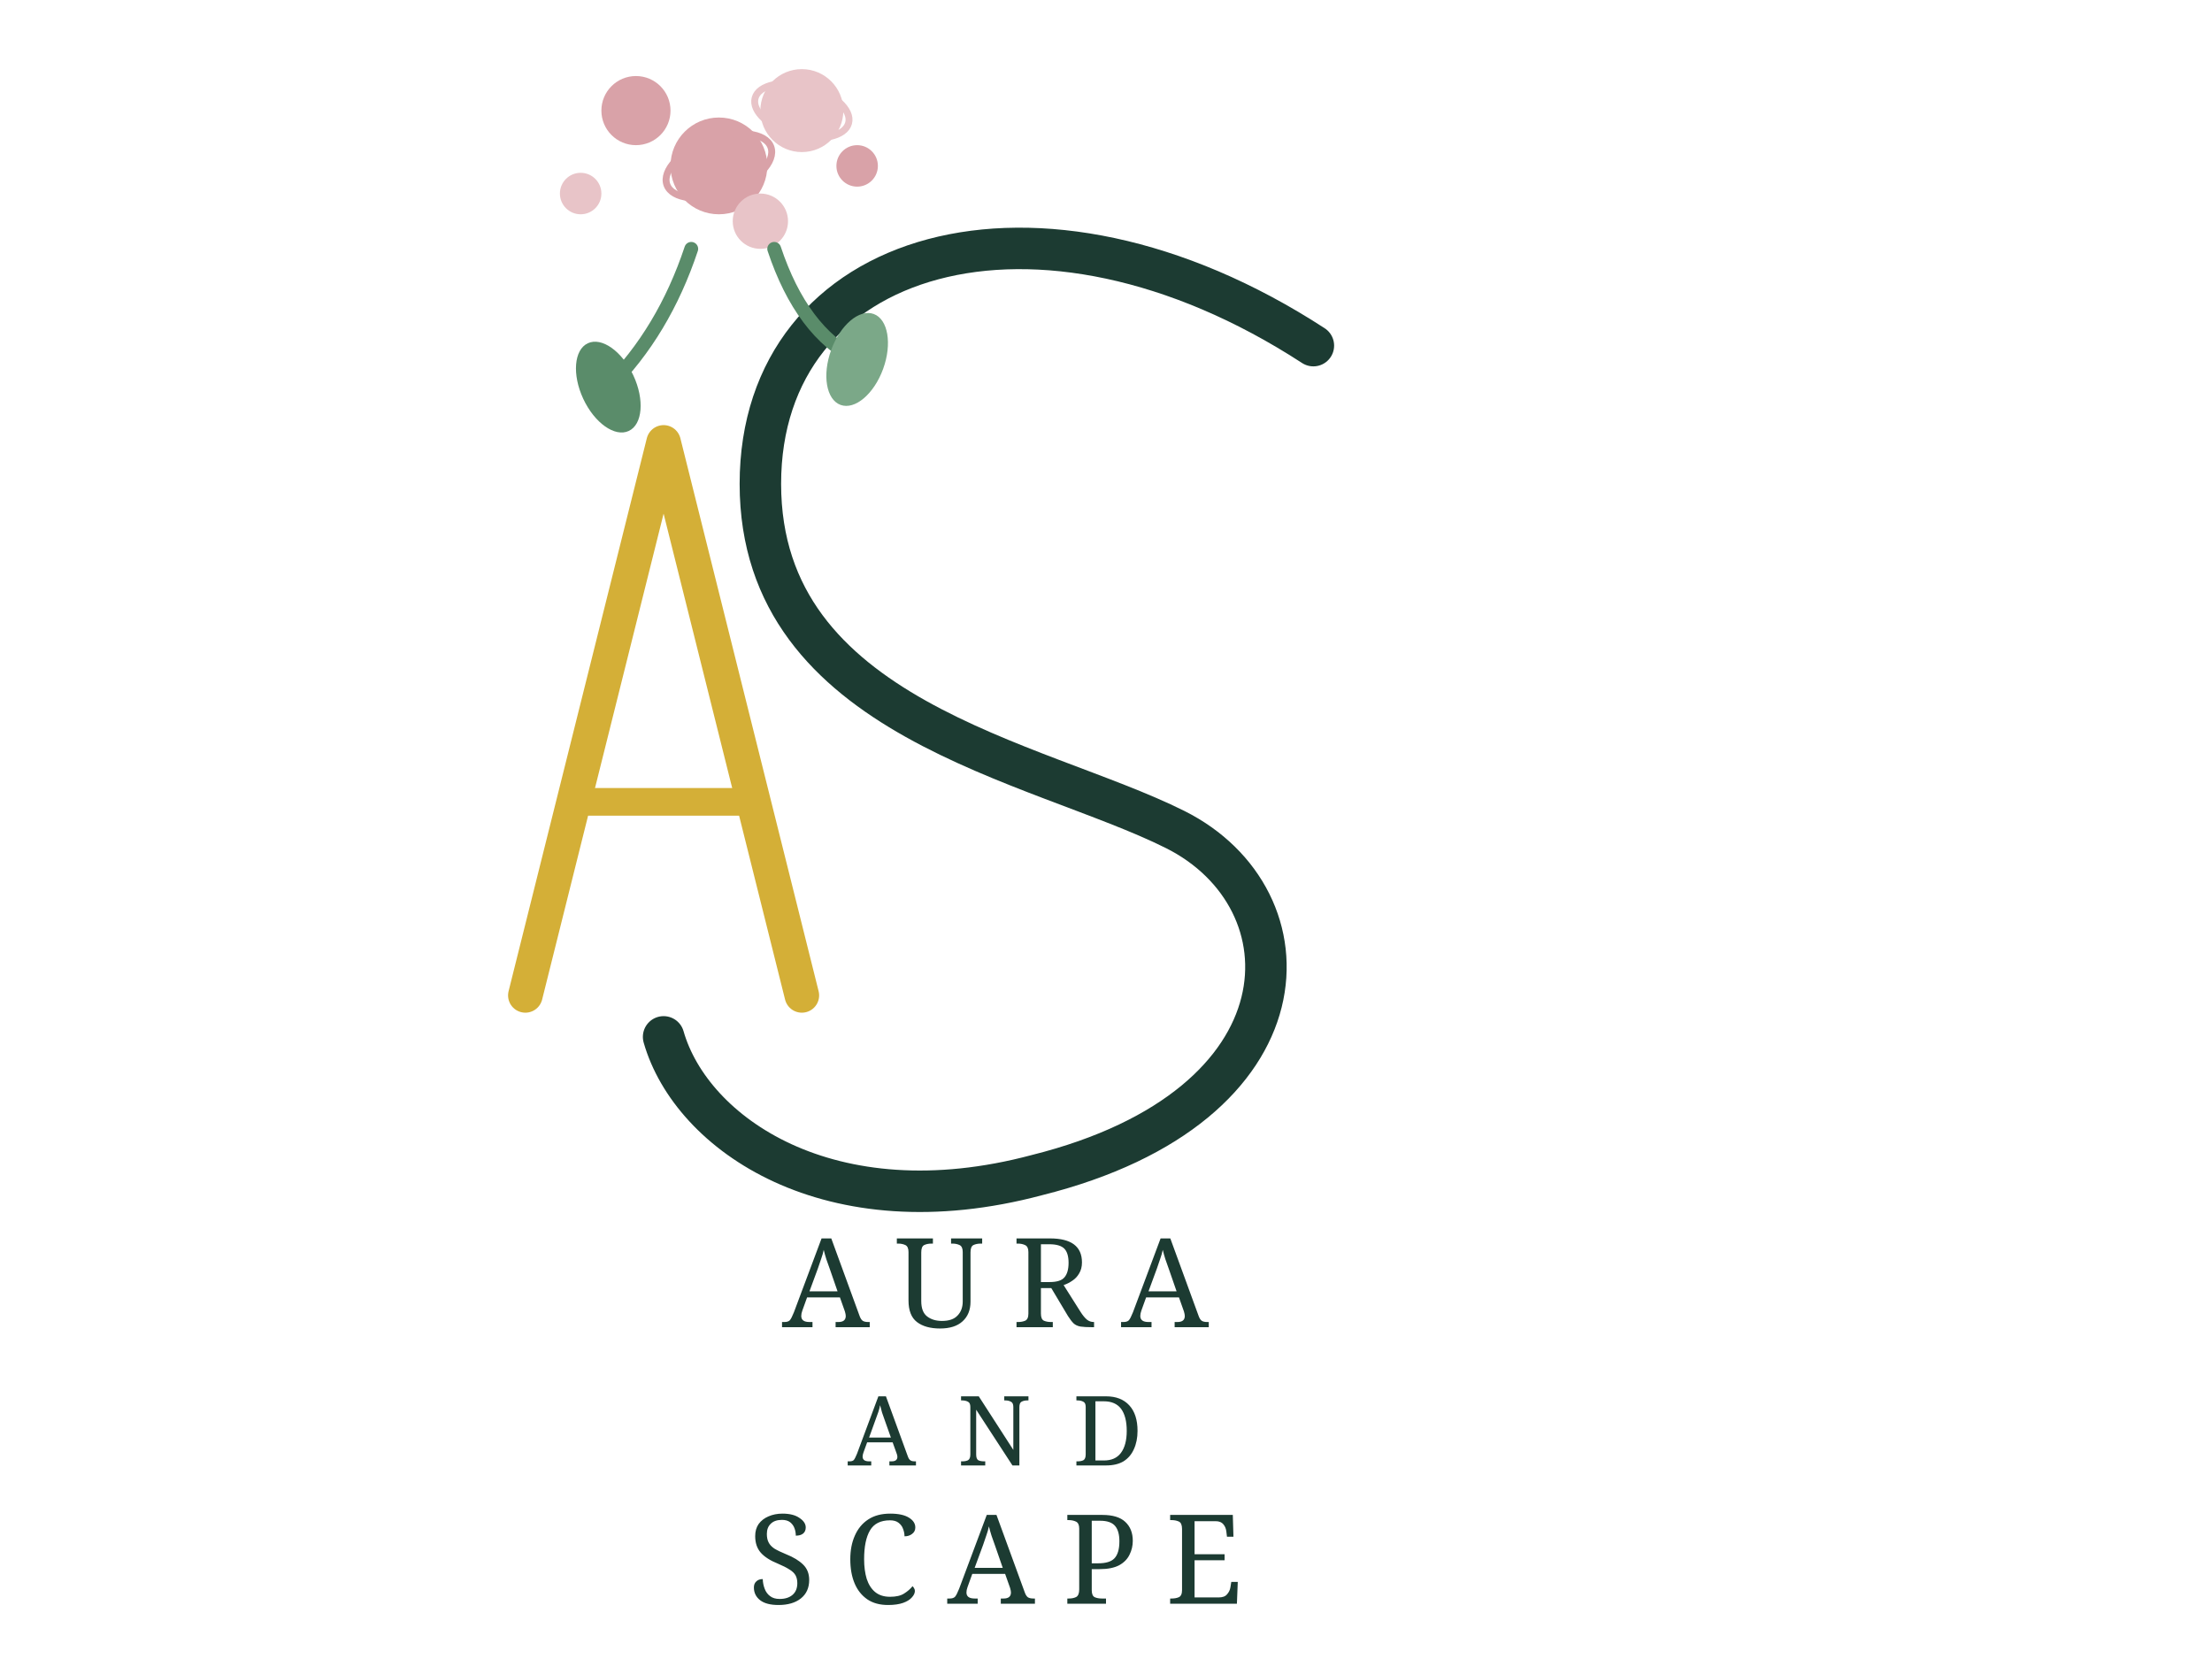
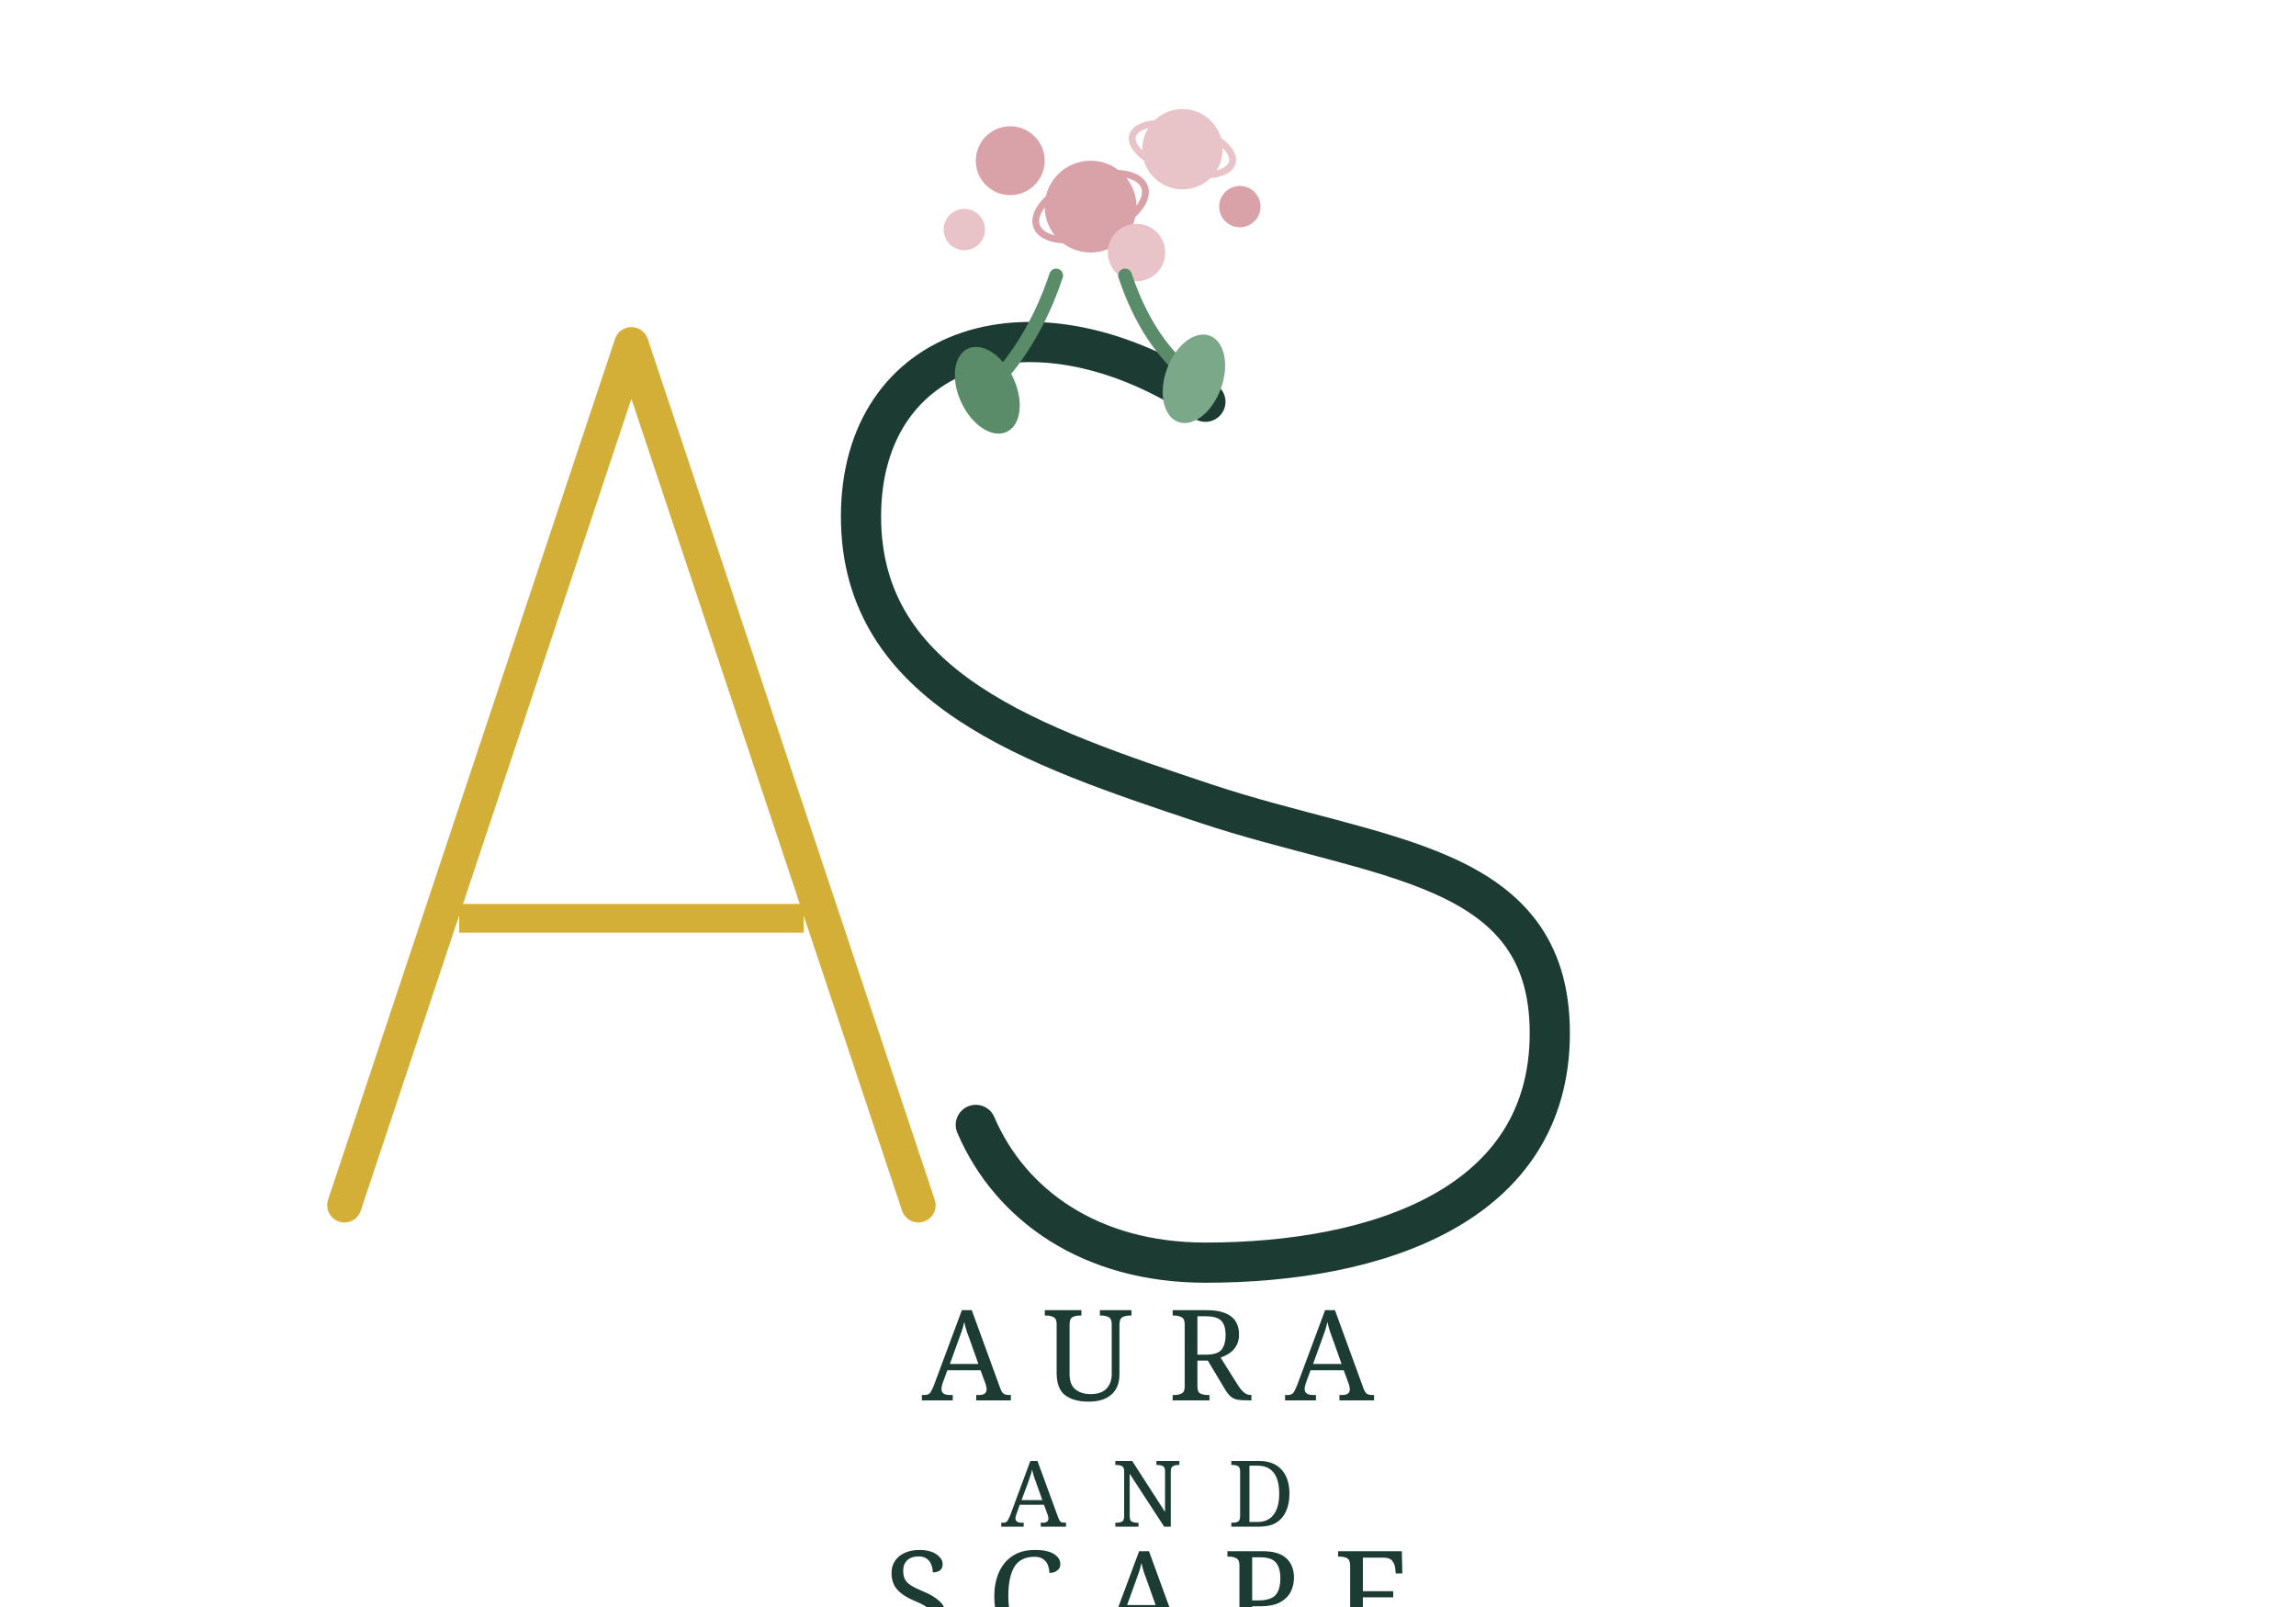
- <svg xmlns="http://www.w3.org/2000/svg" viewBox="0 0 160 120">
-   <path d="M 95 25 C 75 12, 55 18, 55 35 C 55 52, 75 55, 85 60 C 95 65, 95 80, 75 85 C 60 89, 50 82, 48 75" fill="none" stroke="#1C3B32" stroke-width="3" stroke-linecap="round" />
-   <path d="M38 72 L48 32 L58 72" fill="none" stroke="#D4AF37" stroke-width="2.5" stroke-linecap="round" stroke-linejoin="round" />
-   <line x1="42" y1="58" x2="54" y2="58" stroke="#D4AF37" stroke-width="2" />
-   <text x="72" y="96" font-family="serif" font-size="9" letter-spacing="2" fill="#1C3B32" text-anchor="middle">AURA</text>
-   <text x="72" y="106" font-family="serif" font-size="7" letter-spacing="3" fill="#1C3B32" text-anchor="middle">AND</text>
-   <text x="72" y="116" font-family="serif" font-size="9" letter-spacing="2" fill="#1C3B32" text-anchor="middle">SCAPE</text>
-   <circle cx="52" cy="12" r="3.5" fill="#D9A2A8" />
-   <circle cx="58" cy="8" r="3" fill="#E8C4C8" />
-   <circle cx="46" cy="8" r="2.5" fill="#D9A2A8" />
-   <circle cx="55" cy="16" r="2" fill="#E8C4C8" />
-   <ellipse cx="52" cy="12" rx="4" ry="2" fill="none" stroke="#D9A2A8" stroke-width="0.5" transform="rotate(-20 52 12)" />
-   <ellipse cx="58" cy="8" rx="3.5" ry="1.8" fill="none" stroke="#E8C4C8" stroke-width="0.5" transform="rotate(15 58 8)" />
-   <path d="M50 18 Q48 24, 44 28" fill="none" stroke="#5A8C6A" stroke-width="1" stroke-linecap="round" />
-   <path d="M56 18 Q58 24, 62 26" fill="none" stroke="#5A8C6A" stroke-width="1" stroke-linecap="round" />
-   <ellipse cx="44" cy="28" rx="2" ry="3.5" fill="#5A8C6A" transform="rotate(-25 44 28)" />
-   <ellipse cx="62" cy="26" rx="2" ry="3.5" fill="#7BA888" transform="rotate(20 62 26)" />
-   <circle cx="42" cy="14" r="1.5" fill="#E8C4C8" />
-   <circle cx="62" cy="12" r="1.5" fill="#D9A2A8" />
+ <svg xmlns="http://www.w3.org/2000/svg" viewBox="0 0 200 140">
+   <path d="M30 105 L55 30 L80 105" fill="none" stroke="#D4AF37" stroke-width="3" stroke-linecap="round" stroke-linejoin="round" />
+   <line x1="40" y1="80" x2="70" y2="80" stroke="#D4AF37" stroke-width="2.5" />
+   <path d="M105 35 C 90 25, 75 30, 75 45 C 75 60, 90 65, 105 70 C 120 75, 135 75, 135 90 C 135 105, 120 110, 105 110 C 95 110, 88 105, 85 98" fill="none" stroke="#1C3B32" stroke-width="3.5" stroke-linecap="round" />
+   <text x="100" y="122" font-family="Georgia, serif" font-size="11" letter-spacing="3" fill="#1C3B32" text-anchor="middle">AURA</text>
+   <text x="100" y="133" font-family="Georgia, serif" font-size="8" letter-spacing="4" fill="#1C3B32" text-anchor="middle">AND</text>
+   <text x="100" y="143" font-family="Georgia, serif" font-size="11" letter-spacing="3" fill="#1C3B32" text-anchor="middle">SCAPE</text>
+   <circle cx="95" cy="18" r="4" fill="#D9A2A8" />
+   <circle cx="103" cy="13" r="3.5" fill="#E8C4C8" />
+   <circle cx="88" cy="14" r="3" fill="#D9A2A8" />
+   <circle cx="99" cy="22" r="2.5" fill="#E8C4C8" />
+   <ellipse cx="95" cy="18" rx="5" ry="2.5" fill="none" stroke="#D9A2A8" stroke-width="0.6" transform="rotate(-20 95 18)" />
+   <ellipse cx="103" cy="13" rx="4.5" ry="2" fill="none" stroke="#E8C4C8" stroke-width="0.6" transform="rotate(15 103 13)" />
+   <path d="M92 24 Q90 30, 86 34" fill="none" stroke="#5A8C6A" stroke-width="1.2" stroke-linecap="round" />
+   <path d="M98 24 Q100 30, 104 33" fill="none" stroke="#5A8C6A" stroke-width="1.2" stroke-linecap="round" />
+   <ellipse cx="86" cy="34" rx="2.5" ry="4" fill="#5A8C6A" transform="rotate(-25 86 34)" />
+   <ellipse cx="104" cy="33" rx="2.5" ry="4" fill="#7BA888" transform="rotate(20 104 33)" />
+   <circle cx="84" cy="20" r="1.8" fill="#E8C4C8" />
+   <circle cx="108" cy="18" r="1.8" fill="#D9A2A8" />
</svg>
